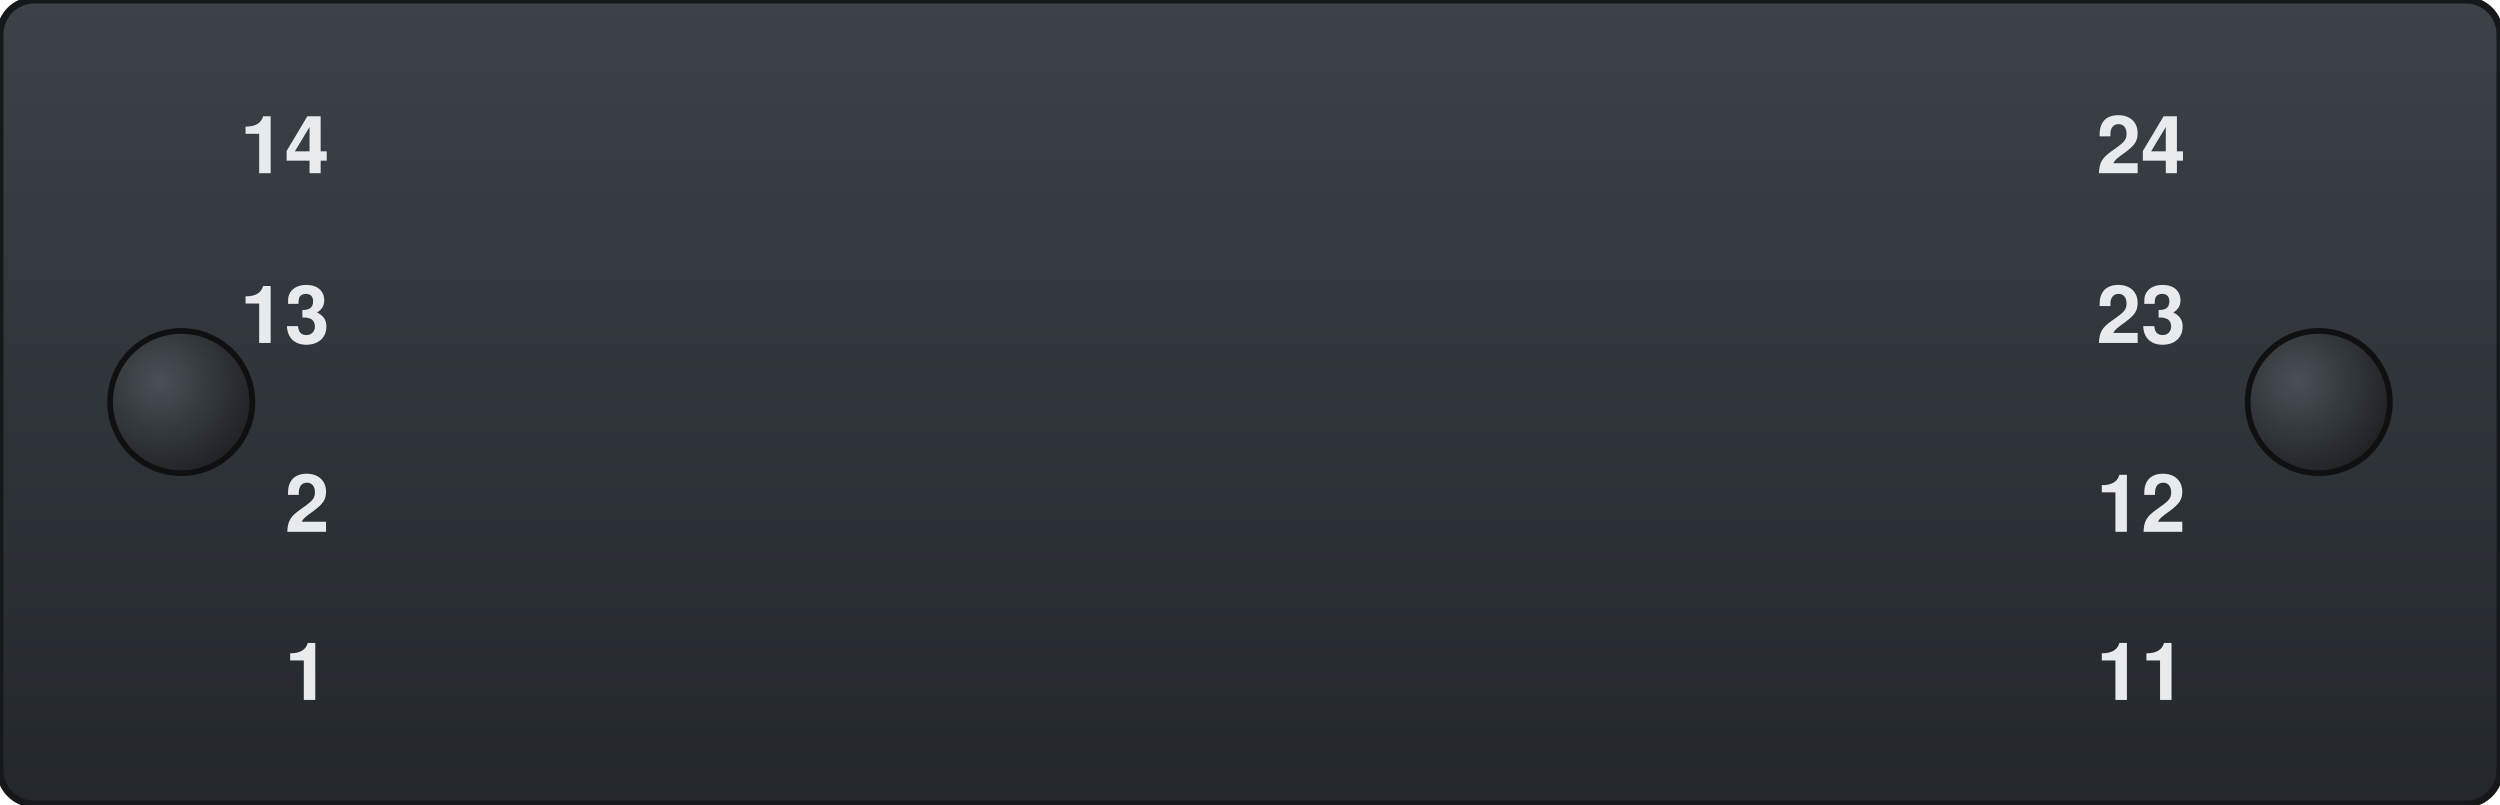
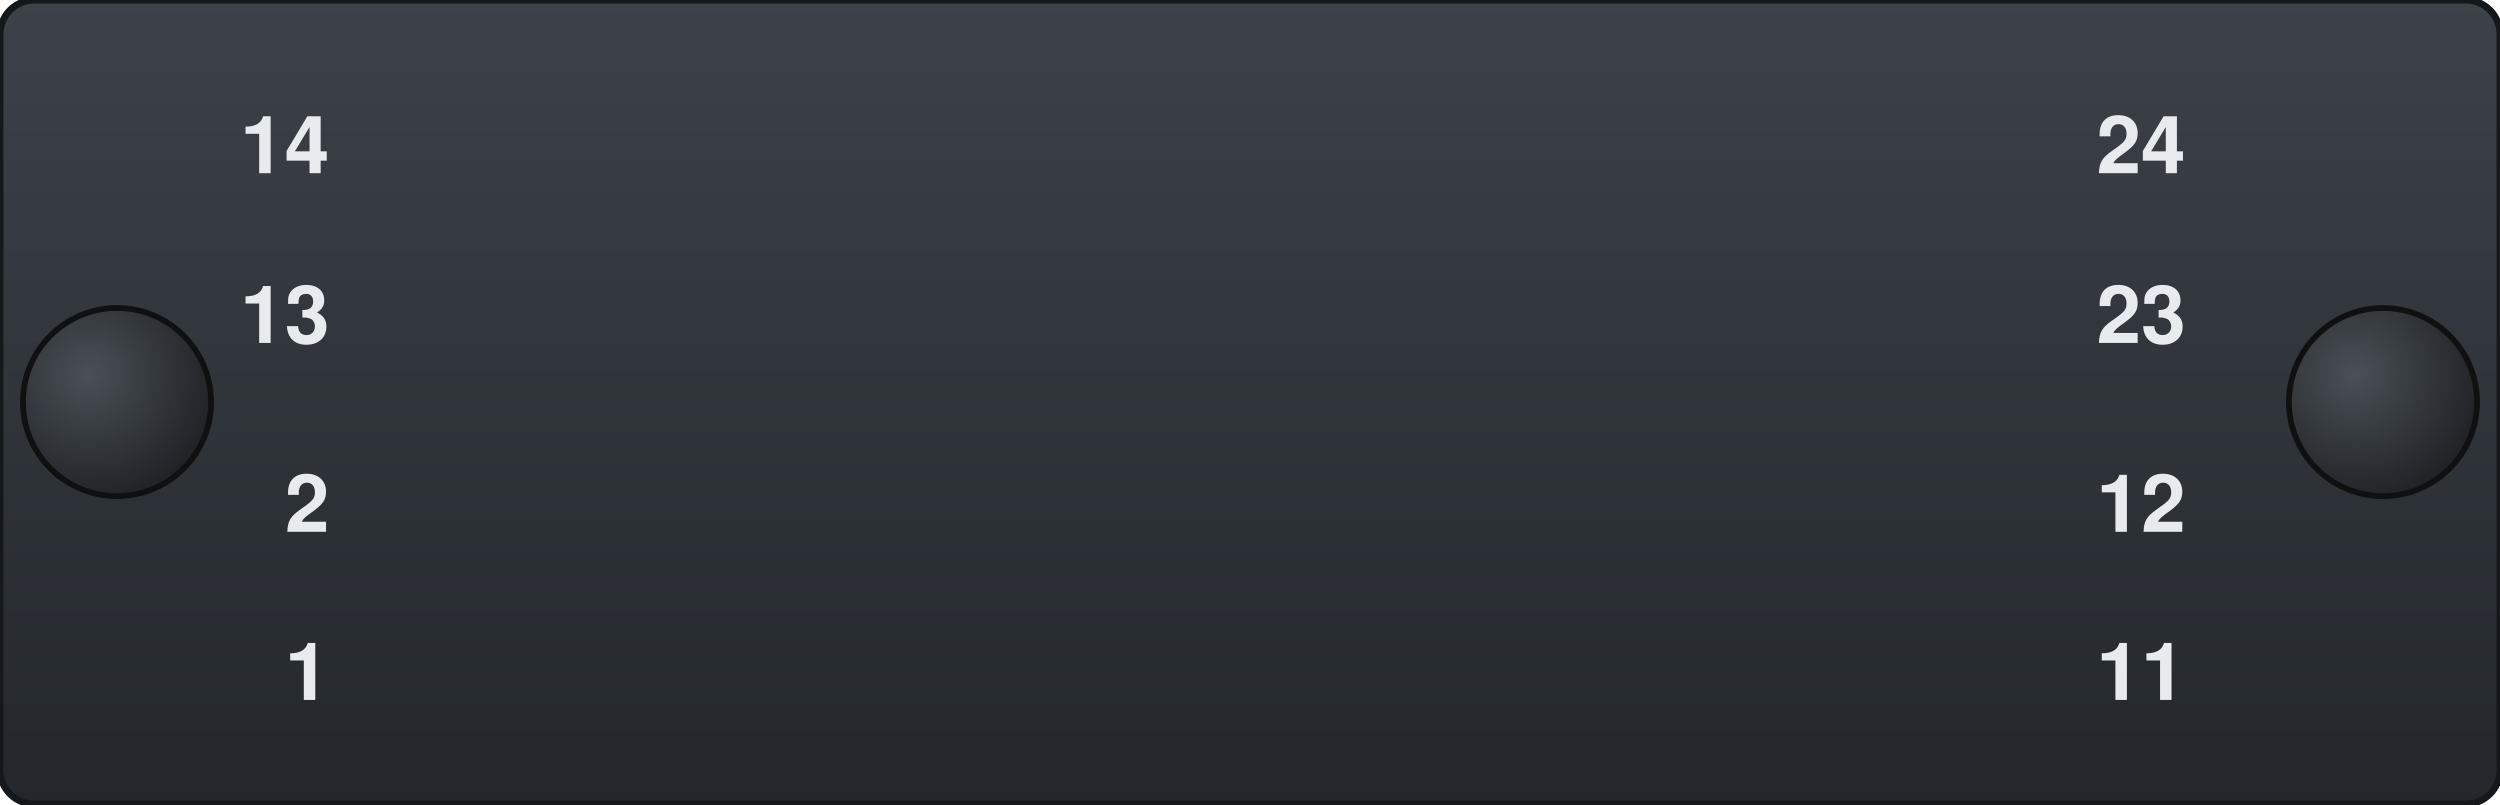
<svg xmlns="http://www.w3.org/2000/svg" width="108.97mm" height="35.05mm" viewBox="0 0 108.97 35.05">
  <defs>
    <linearGradient id="bez" x1="0" y1="0" x2="0" y2="1">
      <stop offset="0" stop-color="#3c4248" />
      <stop offset="1" stop-color="#23272c" />
    </linearGradient>
    <radialGradient id="knob" cx="0.35" cy="0.35" r="0.75">
      <stop offset="0" stop-color="#4a5056" />
      <stop offset="1" stop-color="#1c1f22" />
    </radialGradient>
  </defs>
  <rect id="bezel" x="0" y="0" width="108.97" height="35.05" rx="1.5" fill="url(#bez)" stroke="#15181a" stroke-width="0.3" />
-   <circle id="thumb-knob-left" cx="7.9" cy="17.525" r="3.1" fill="url(#knob)" stroke="#0e1012" stroke-width="0.25" />
-   <circle id="thumb-knob-right" cx="101.07" cy="17.525" r="3.1" fill="url(#knob)" stroke="#0e1012" stroke-width="0.25" />
+   <circle id="thumb-knob-left" cx="5.1" cy="17.525" r="4.1" fill="url(#knob)" stroke="#0e1012" stroke-width="0.25" />
+   <circle id="thumb-knob-right" cx="103.87" cy="17.525" r="4.1" fill="url(#knob)" stroke="#0e1012" stroke-width="0.25" />
  <g id="silkscreen">
    <text id="port-14" x="14.36" y="7.55" font-size="3.5" text-anchor="end" font-family="Helvetica, Arial, sans-serif" font-weight="bold" fill="#e8ebee">14</text>
    <text id="port-13" x="14.36" y="14.95" font-size="3.5" text-anchor="end" font-family="Helvetica, Arial, sans-serif" font-weight="bold" fill="#e8ebee">13</text>
    <text id="port-24" x="91.38" y="7.55" font-size="3.5" text-anchor="start" font-family="Helvetica, Arial, sans-serif" font-weight="bold" fill="#e8ebee">24</text>
    <text id="port-23" x="91.38" y="14.95" font-size="3.5" text-anchor="start" font-family="Helvetica, Arial, sans-serif" font-weight="bold" fill="#e8ebee">23</text>
    <text id="port-2" x="14.36" y="23.18" font-size="3.5" text-anchor="end" font-family="Helvetica, Arial, sans-serif" font-weight="bold" fill="#e8ebee">2</text>
    <text id="port-1" x="14.36" y="30.51" font-size="3.5" text-anchor="end" font-family="Helvetica, Arial, sans-serif" font-weight="bold" fill="#e8ebee">1</text>
    <text id="port-12" x="91.38" y="23.18" font-size="3.5" text-anchor="start" font-family="Helvetica, Arial, sans-serif" font-weight="bold" fill="#e8ebee">12</text>
    <text id="port-11" x="91.38" y="30.51" font-size="3.5" text-anchor="start" font-family="Helvetica, Arial, sans-serif" font-weight="bold" fill="#e8ebee">11</text>
  </g>
</svg>
